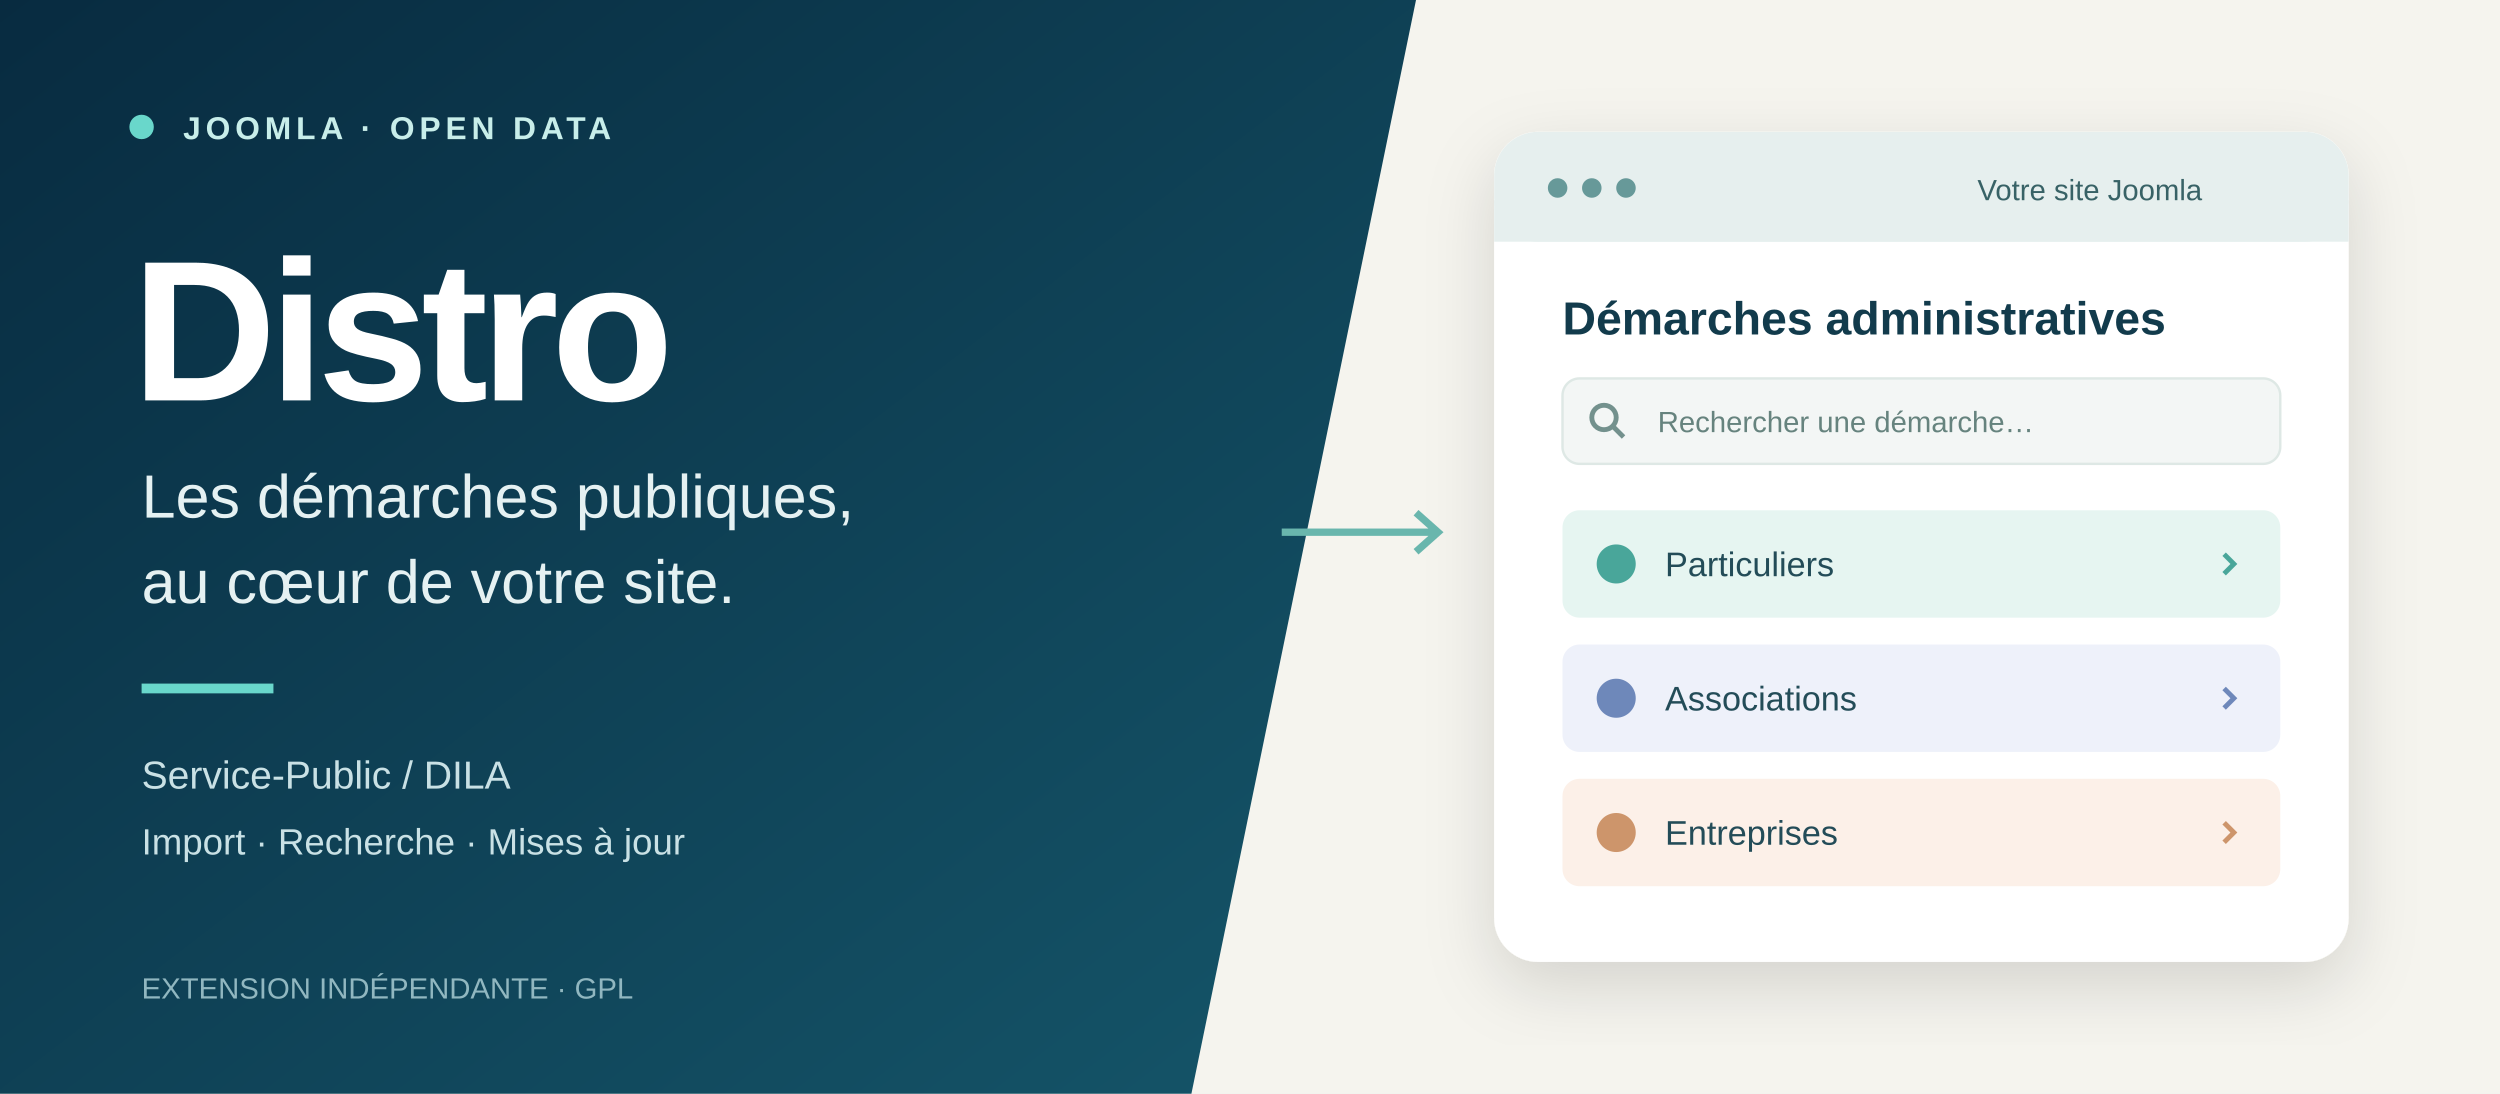
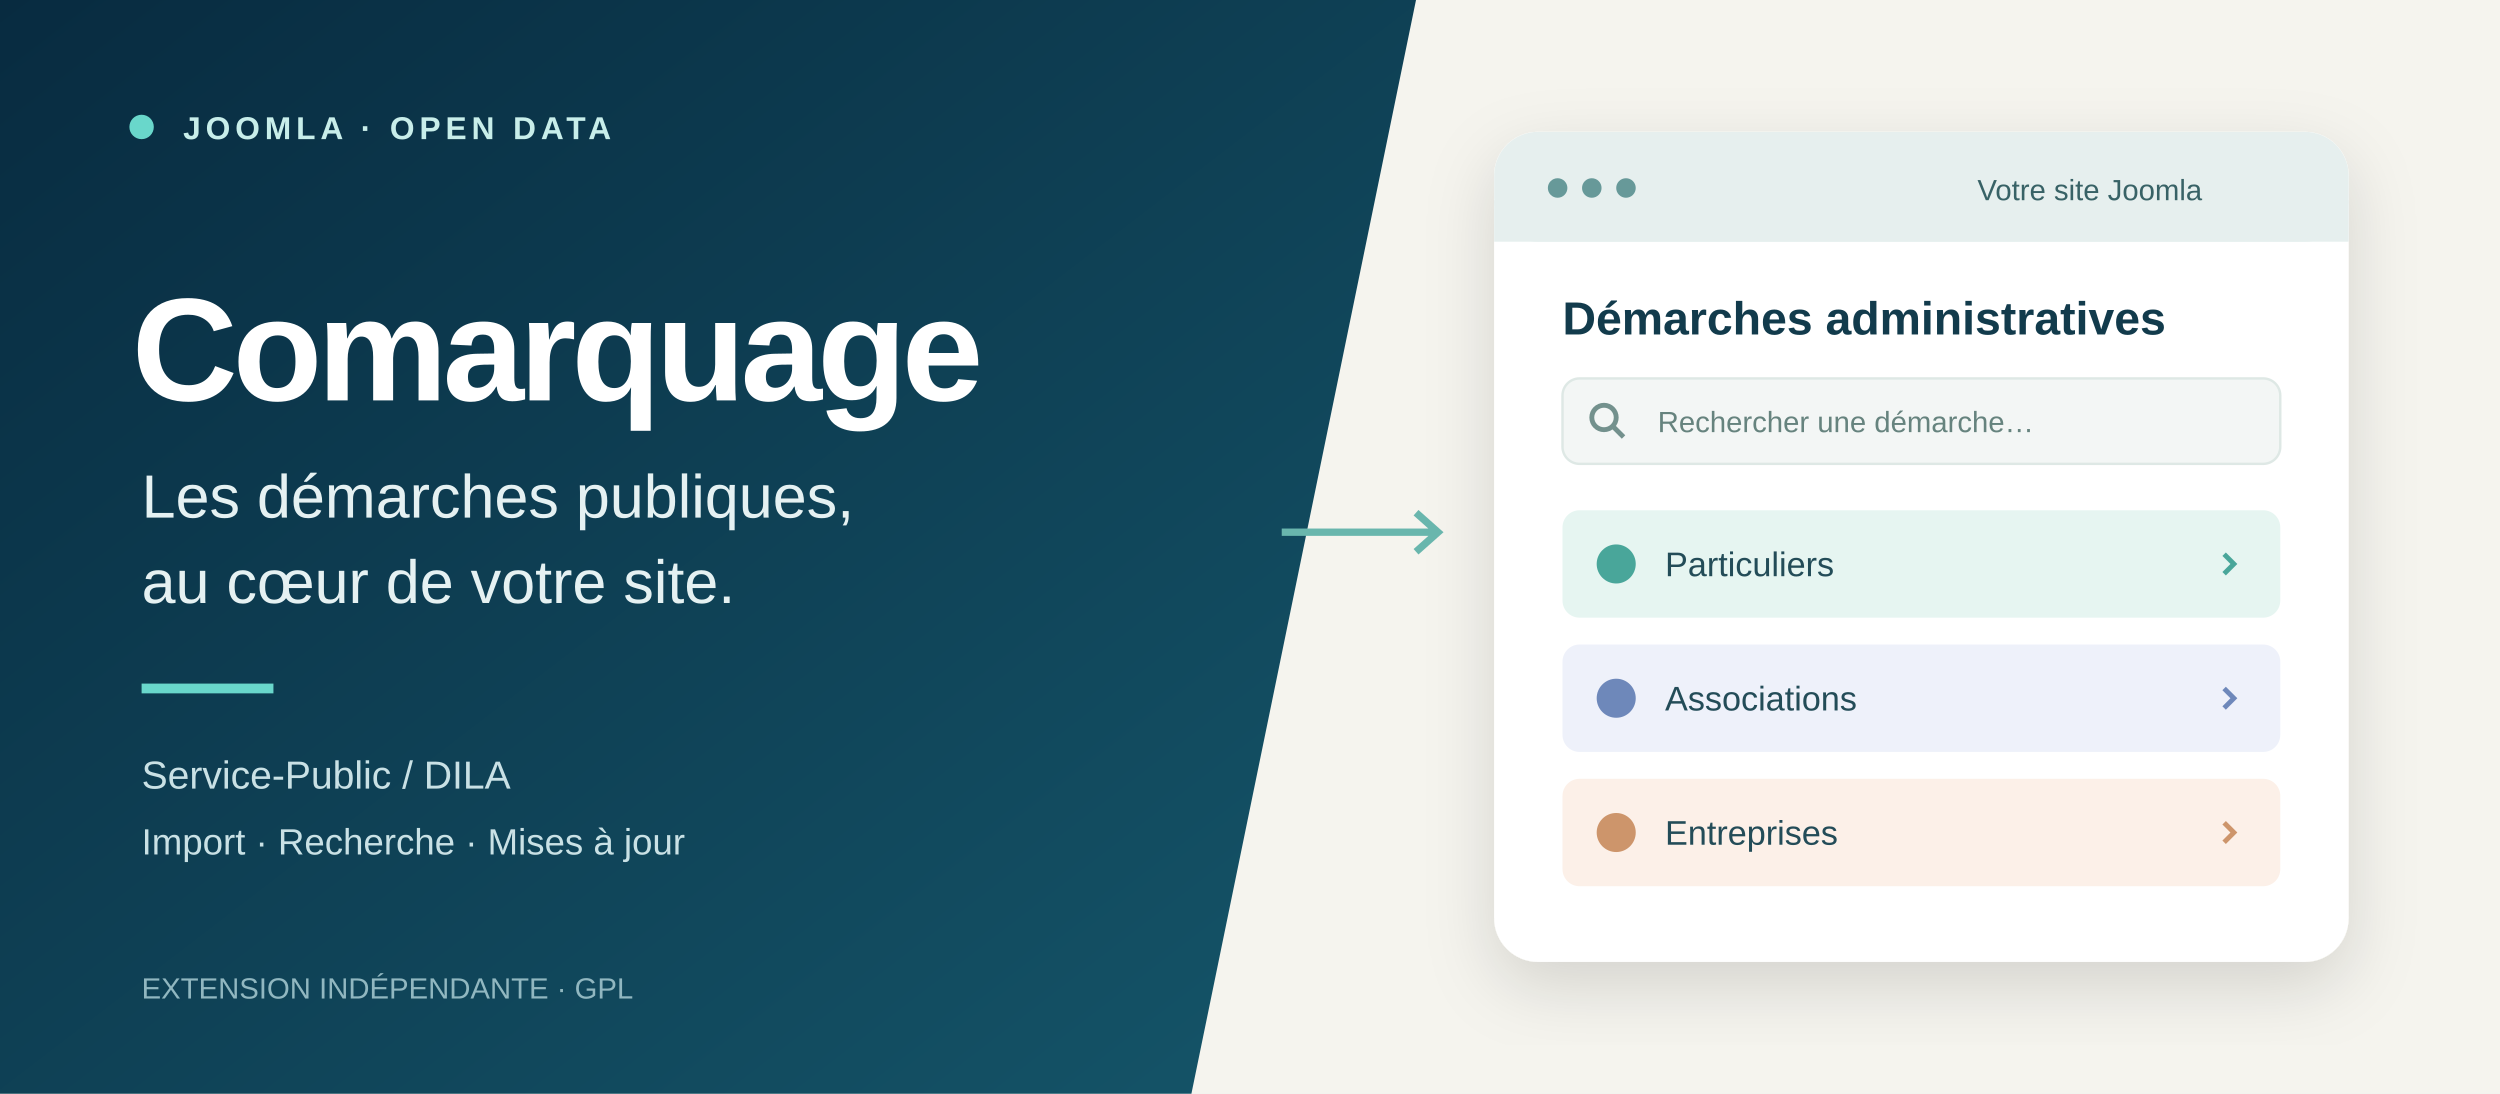
<svg xmlns="http://www.w3.org/2000/svg" width="1024" height="448" viewBox="0 0 1024 448">
  <defs>
    <linearGradient id="bg" x2="1" y2="1">
      <stop stop-color="#082b40" />
      <stop offset="1" stop-color="#15566a" />
    </linearGradient>
    <filter id="shadow">
      <feDropShadow dx="0" dy="10" stdDeviation="14" flood-opacity=".14" />
    </filter>
  </defs>
  <rect width="1024" height="448" fill="#f5f4ee" />
  <path d="M0 0h580l-92 448H0z" fill="url(#bg)" />
  <circle cx="58" cy="52" r="5" fill="#69d7cb" />
  <text x="75" y="57" font-family="Arial,sans-serif" font-size="13" font-weight="bold" letter-spacing="2" fill="#c8eeea">JOOMLA · OPEN DATA</text>
-   <text x="54" y="164" font-family="Arial,sans-serif" font-weight="bold" font-size="82" letter-spacing="-3" fill="white">Distro</text>
+   <text x="54" y="164" font-family="Arial,sans-serif" font-weight="bold" font-size="60" letter-spacing="-2" fill="white">Comarquage</text>
  <text x="58" y="212" font-family="Arial,sans-serif" font-size="25" fill="#e5f1f2">Les démarches publiques,</text>
  <text x="58" y="247" font-family="Arial,sans-serif" font-size="25" fill="#e5f1f2">au cœur de votre site.</text>
  <path d="M58 282h54" stroke="#69d7cb" stroke-width="4" />
  <text x="58" y="323" font-family="Arial,sans-serif" font-size="16" fill="#c9e1e5">Service-Public / DILA</text>
  <text x="58" y="350" font-family="Arial,sans-serif" font-size="15" fill="#c9e1e5">Import · Recherche · Mises à jour</text>
  <text x="58" y="409" font-family="Arial,sans-serif" font-size="12" fill="#91b7c0">EXTENSION INDÉPENDANTE · GPL</text>
  <g filter="url(#shadow)">
    <rect x="612" y="54" width="350" height="340" rx="18" fill="white" />
  </g>
  <rect x="612" y="54" width="350" height="45" rx="18" fill="#e6efee" />
  <path d="M612 82h350v17H612z" fill="#e6efee" />
  <circle cx="638" cy="77" r="4" fill="#679999" />
  <circle cx="652" cy="77" r="4" fill="#679999" />
  <circle cx="666" cy="77" r="4" fill="#679999" />
  <text x="902" y="82" text-anchor="end" font-family="Arial,sans-serif" font-size="12" fill="#386266">Votre site Joomla</text>
  <text x="640" y="137" font-family="Arial,sans-serif" font-size="19" font-weight="bold" fill="#123b4c">Démarches administratives</text>
  <rect x="640" y="155" width="294" height="35" rx="7" fill="#f3f6f5" stroke="#dee8e5" />
  <circle cx="657" cy="171" r="5" stroke="#73918d" stroke-width="2" fill="none" />
  <path d="m661 175 4 4" stroke="#73918d" stroke-width="2" />
  <text x="679" y="177" font-family="Arial,sans-serif" font-size="12" fill="#66837e">Rechercher une démarche…</text>
  <g font-family="Arial,sans-serif" font-size="14" fill="#234c58">
    <rect x="640" y="209" width="294" height="44" rx="7" fill="#e6f5f1" />
    <circle cx="662" cy="231" r="8" fill="#49a69a" />
    <text x="682" y="236">Particuliers</text>
    <path d="m911 227 4 4-4 4" stroke="#49a69a" stroke-width="2" fill="none" />
    <rect x="640" y="264" width="294" height="44" rx="7" fill="#eef1fa" />
    <circle cx="662" cy="286" r="8" fill="#6e88ba" />
    <text x="682" y="291">Associations</text>
    <path d="m911 282 4 4-4 4" stroke="#6e88ba" stroke-width="2" fill="none" />
    <rect x="640" y="319" width="294" height="44" rx="7" fill="#fcf0e8" />
    <circle cx="662" cy="341" r="8" fill="#cd956b" />
    <text x="682" y="346">Entreprises</text>
    <path d="m911 337 4 4-4 4" stroke="#cd956b" stroke-width="2" fill="none" />
  </g>
  <path d="M525 218h64m-9-8 9 8-9 8" stroke="#69b6ad" stroke-width="3" fill="none" />
</svg>
